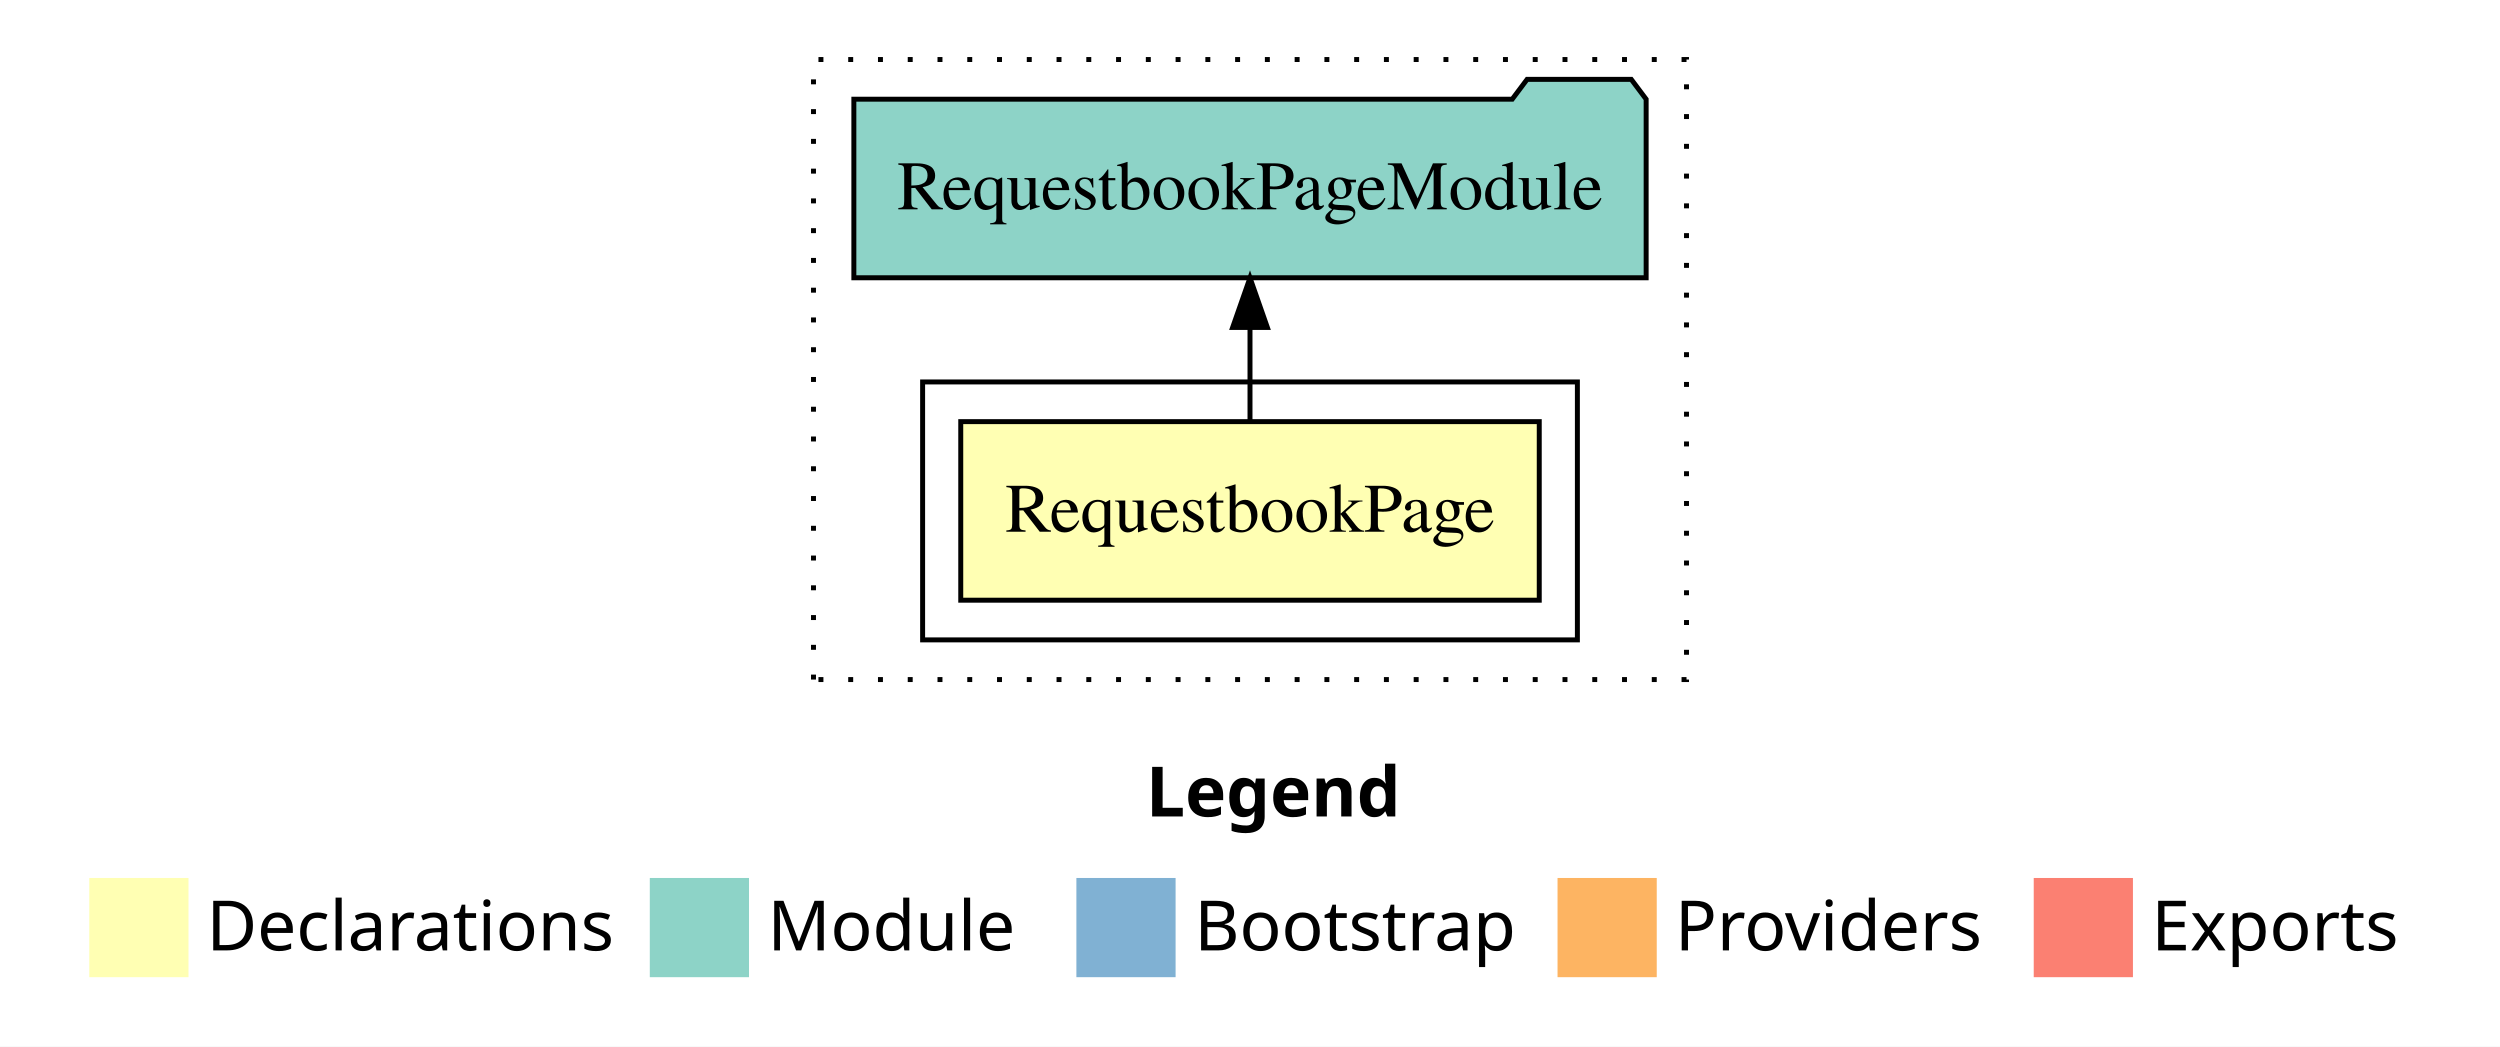
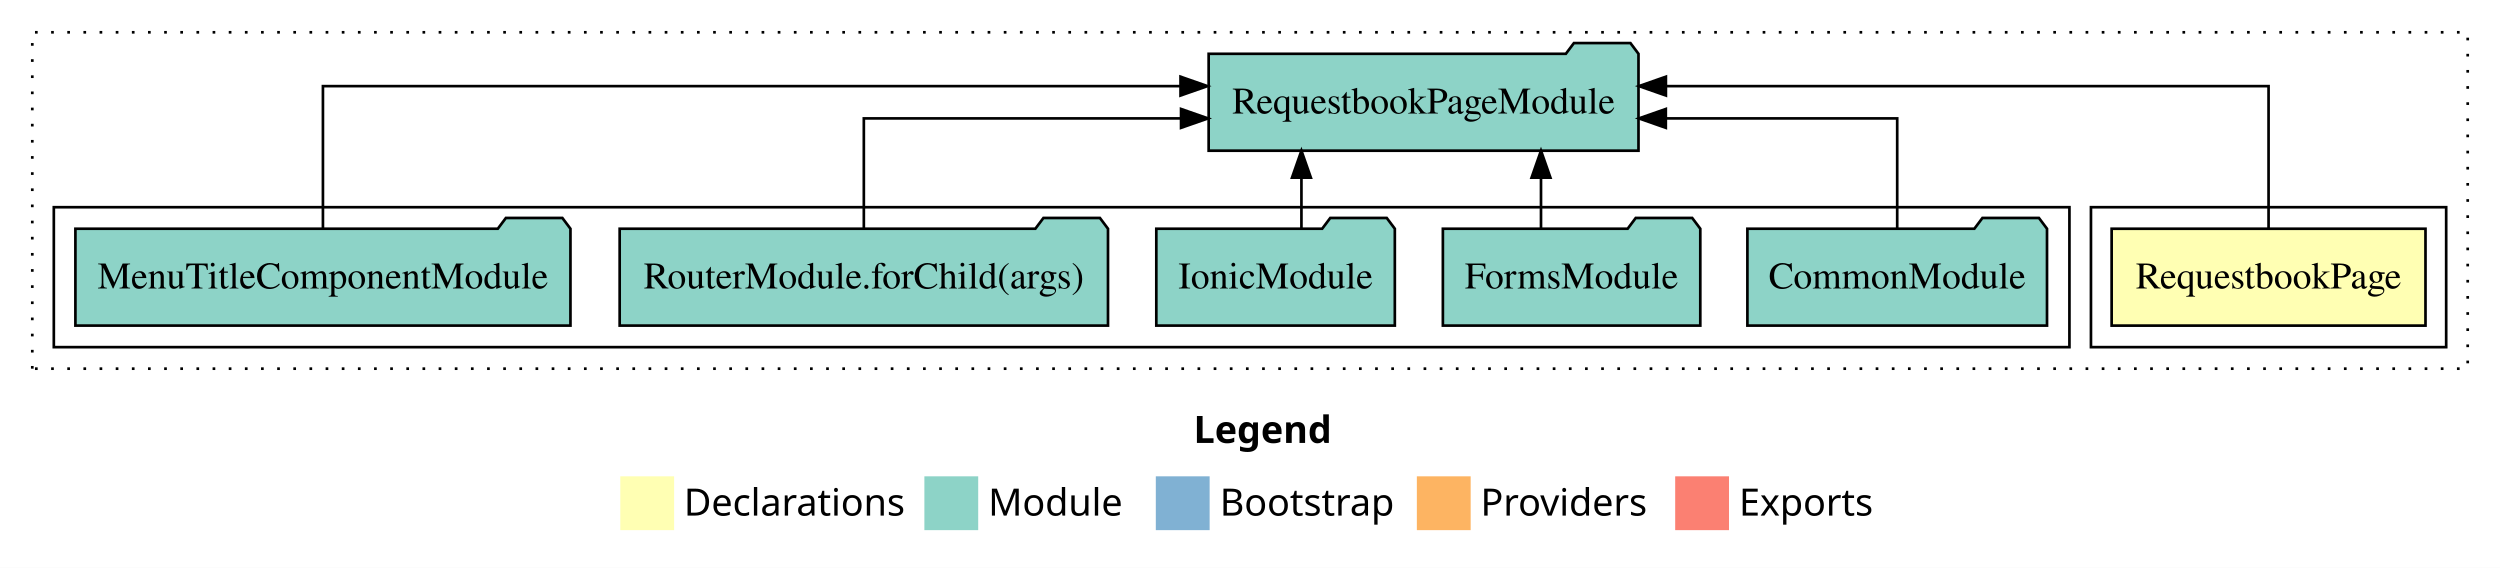
- <svg xmlns="http://www.w3.org/2000/svg" width="504pt" height="211pt" viewBox="0.00 0.00 504.00 211.00">
+ <svg xmlns="http://www.w3.org/2000/svg" width="929pt" height="211pt" viewBox="0.00 0.00 929.00 211.00">
  <g id="graph0" class="graph" transform="scale(1 1) rotate(0) translate(4 207)">
-     <polygon fill="#ffffff" stroke="transparent" points="-4,4 -4,-207 500,-207 500,4 -4,4" />
-     <text text-anchor="start" x="227.009" y="-42.4" font-family="sans-serif" font-weight="bold" font-size="14.00" fill="#000000">Legend</text>
-     <polygon fill="#ffffb3" stroke="transparent" points="14,-10 14,-30 34,-30 34,-10 14,-10" />
-     <text text-anchor="start" x="37.629" y="-15.4" font-family="sans-serif" font-size="14.00" fill="#000000">  Declarations</text>
-     <polygon fill="#8dd3c7" stroke="transparent" points="127,-10 127,-30 147,-30 147,-10 127,-10" />
-     <text text-anchor="start" x="150.725" y="-15.4" font-family="sans-serif" font-size="14.00" fill="#000000">  Module</text>
-     <polygon fill="#80b1d3" stroke="transparent" points="213,-10 213,-30 233,-30 233,-10 213,-10" />
-     <text text-anchor="start" x="236.781" y="-15.4" font-family="sans-serif" font-size="14.00" fill="#000000">  Bootstrap</text>
-     <polygon fill="#fdb462" stroke="transparent" points="310,-10 310,-30 330,-30 330,-10 310,-10" />
-     <text text-anchor="start" x="333.673" y="-15.4" font-family="sans-serif" font-size="14.00" fill="#000000">  Providers</text>
-     <polygon fill="#fb8072" stroke="transparent" points="406,-10 406,-30 426,-30 426,-10 406,-10" />
-     <text text-anchor="start" x="429.726" y="-15.4" font-family="sans-serif" font-size="14.00" fill="#000000">  Exports</text>
+     <polygon fill="#ffffff" stroke="transparent" points="-4,4 -4,-207 925,-207 925,4 -4,4" />
+     <text text-anchor="start" x="439.509" y="-42.4" font-family="sans-serif" font-weight="bold" font-size="14.00" fill="#000000">Legend</text>
+     <polygon fill="#ffffb3" stroke="transparent" points="226.5,-10 226.5,-30 246.5,-30 246.5,-10 226.5,-10" />
+     <text text-anchor="start" x="250.129" y="-15.4" font-family="sans-serif" font-size="14.00" fill="#000000">  Declarations</text>
+     <polygon fill="#8dd3c7" stroke="transparent" points="339.5,-10 339.5,-30 359.5,-30 359.5,-10 339.5,-10" />
+     <text text-anchor="start" x="363.225" y="-15.4" font-family="sans-serif" font-size="14.00" fill="#000000">  Module</text>
+     <polygon fill="#80b1d3" stroke="transparent" points="425.5,-10 425.5,-30 445.5,-30 445.5,-10 425.5,-10" />
+     <text text-anchor="start" x="449.281" y="-15.4" font-family="sans-serif" font-size="14.00" fill="#000000">  Bootstrap</text>
+     <polygon fill="#fdb462" stroke="transparent" points="522.5,-10 522.5,-30 542.5,-30 542.5,-10 522.5,-10" />
+     <text text-anchor="start" x="546.173" y="-15.4" font-family="sans-serif" font-size="14.00" fill="#000000">  Providers</text>
+     <polygon fill="#fb8072" stroke="transparent" points="618.5,-10 618.5,-30 638.5,-30 638.5,-10 618.5,-10" />
+     <text text-anchor="start" x="642.226" y="-15.4" font-family="sans-serif" font-size="14.00" fill="#000000">  Exports</text>
    <g id="clust1" class="cluster">
-       <polygon fill="none" stroke="#000000" stroke-dasharray="1,5" points="160,-70 160,-195 336,-195 336,-70 160,-70" />
+       <polygon fill="none" stroke="#000000" stroke-dasharray="1,5" points="8,-70 8,-195 913,-195 913,-70 8,-70" />
    </g>
    <g id="clust2" class="cluster">
-       <polygon fill="none" stroke="#000000" points="182,-78 182,-130 314,-130 314,-78 182,-78" />
+       <polygon fill="none" stroke="#000000" points="773,-78 773,-130 905,-130 905,-78 773,-78" />
+     </g>
+     <g id="clust4" class="cluster">
+       <polygon fill="none" stroke="#000000" points="16,-78 16,-130 765,-130 765,-78 16,-78" />
    </g>
    <g id="node1" class="node">
-       <polygon fill="#ffffb3" stroke="#000000" points="306.313,-122 189.687,-122 189.687,-86 306.313,-86 306.313,-122" />
-       <text text-anchor="middle" x="248" y="-99.8" font-family="Times,serif" font-size="14.00" fill="#000000">RequestbookPage</text>
+       <polygon fill="#ffffb3" stroke="#000000" points="897.313,-122 780.687,-122 780.687,-86 897.313,-86 897.313,-122" />
+       <text text-anchor="middle" x="839" y="-99.8" font-family="Times,serif" font-size="14.00" fill="#000000">RequestbookPage</text>
    </g>
    <g id="node2" class="node">
-       <polygon fill="#8dd3c7" stroke="#000000" points="327.863,-187 324.863,-191 303.863,-191 300.863,-187 168.137,-187 168.137,-151 327.863,-151 327.863,-187" />
-       <text text-anchor="middle" x="248" y="-164.8" font-family="Times,serif" font-size="14.00" fill="#000000">RequestbookPageModule</text>
+       <polygon fill="#8dd3c7" stroke="#000000" points="604.863,-187 601.863,-191 580.863,-191 577.863,-187 445.137,-187 445.137,-151 604.863,-151 604.863,-187" />
+       <text text-anchor="middle" x="525" y="-164.8" font-family="Times,serif" font-size="14.00" fill="#000000">RequestbookPageModule</text>
    </g>
    <g id="edge1" class="edge">
-       <path fill="none" stroke="#000000" d="M248,-122.106C248,-122.106 248,-140.991 248,-140.991" />
-       <polygon fill="#000000" stroke="#000000" points="244.5,-140.991 248,-150.991 251.5,-140.991 244.5,-140.991" />
+       <path fill="none" stroke="#000000" d="M839,-122.284C839,-143.321 839,-175 839,-175 839,-175 615.048,-175 615.048,-175" />
+       <polygon fill="#000000" stroke="#000000" points="615.048,-171.5 605.048,-175 615.048,-178.5 615.048,-171.5" />
+     </g>
+     <g id="node3" class="node">
+       <polygon fill="#8dd3c7" stroke="#000000" points="756.668,-122 753.668,-126 732.668,-126 729.668,-122 645.332,-122 645.332,-86 756.668,-86 756.668,-122" />
+       <text text-anchor="middle" x="701" y="-99.8" font-family="Times,serif" font-size="14.00" fill="#000000">CommonModule</text>
+     </g>
+     <g id="edge2" class="edge">
+       <path fill="none" stroke="#000000" d="M701,-122.022C701,-139.373 701,-163 701,-163 701,-163 615.018,-163 615.018,-163" />
+       <polygon fill="#000000" stroke="#000000" points="615.018,-159.5 605.018,-163 615.018,-166.5 615.018,-159.5" />
+     </g>
+     <g id="node4" class="node">
+       <polygon fill="#8dd3c7" stroke="#000000" points="627.829,-122 624.829,-126 603.829,-126 600.829,-122 532.171,-122 532.171,-86 627.829,-86 627.829,-122" />
+       <text text-anchor="middle" x="580" y="-99.8" font-family="Times,serif" font-size="14.00" fill="#000000">FormsModule</text>
+     </g>
+     <g id="edge3" class="edge">
+       <path fill="none" stroke="#000000" d="M568.634,-122.106C568.634,-122.106 568.634,-140.991 568.634,-140.991" />
+       <polygon fill="#000000" stroke="#000000" points="565.134,-140.991 568.634,-150.991 572.134,-140.991 565.134,-140.991" />
+     </g>
+     <g id="node5" class="node">
+       <polygon fill="#8dd3c7" stroke="#000000" points="514.316,-122 511.316,-126 490.316,-126 487.316,-122 425.684,-122 425.684,-86 514.316,-86 514.316,-122" />
+       <text text-anchor="middle" x="470" y="-99.8" font-family="Times,serif" font-size="14.00" fill="#000000">IonicModule</text>
+     </g>
+     <g id="edge4" class="edge">
+       <path fill="none" stroke="#000000" d="M479.613,-122.106C479.613,-122.106 479.613,-140.991 479.613,-140.991" />
+       <polygon fill="#000000" stroke="#000000" points="476.113,-140.991 479.613,-150.991 483.113,-140.991 476.113,-140.991" />
+     </g>
+     <g id="node6" class="node">
+       <polygon fill="#8dd3c7" stroke="#000000" points="407.732,-122 404.732,-126 383.732,-126 380.732,-122 226.268,-122 226.268,-86 407.732,-86 407.732,-122" />
+       <text text-anchor="middle" x="317" y="-99.8" font-family="Times,serif" font-size="14.00" fill="#000000">RouterModule.forChild(args)</text>
+     </g>
+     <g id="edge5" class="edge">
+       <path fill="none" stroke="#000000" d="M317,-122.022C317,-139.373 317,-163 317,-163 317,-163 434.879,-163 434.879,-163" />
+       <polygon fill="#000000" stroke="#000000" points="434.879,-166.5 444.879,-163 434.879,-159.5 434.879,-166.5" />
+     </g>
+     <g id="node7" class="node">
+       <polygon fill="#8dd3c7" stroke="#000000" points="207.98,-122 204.98,-126 183.98,-126 180.98,-122 24.02,-122 24.02,-86 207.98,-86 207.98,-122" />
+       <text text-anchor="middle" x="116" y="-99.8" font-family="Times,serif" font-size="14.00" fill="#000000">MenuTitleComponentModule</text>
+     </g>
+     <g id="edge6" class="edge">
+       <path fill="none" stroke="#000000" d="M116,-122.284C116,-143.321 116,-175 116,-175 116,-175 434.683,-175 434.683,-175" />
+       <polygon fill="#000000" stroke="#000000" points="434.683,-178.5 444.683,-175 434.683,-171.5 434.683,-178.5" />
    </g>
  </g>
</svg>
